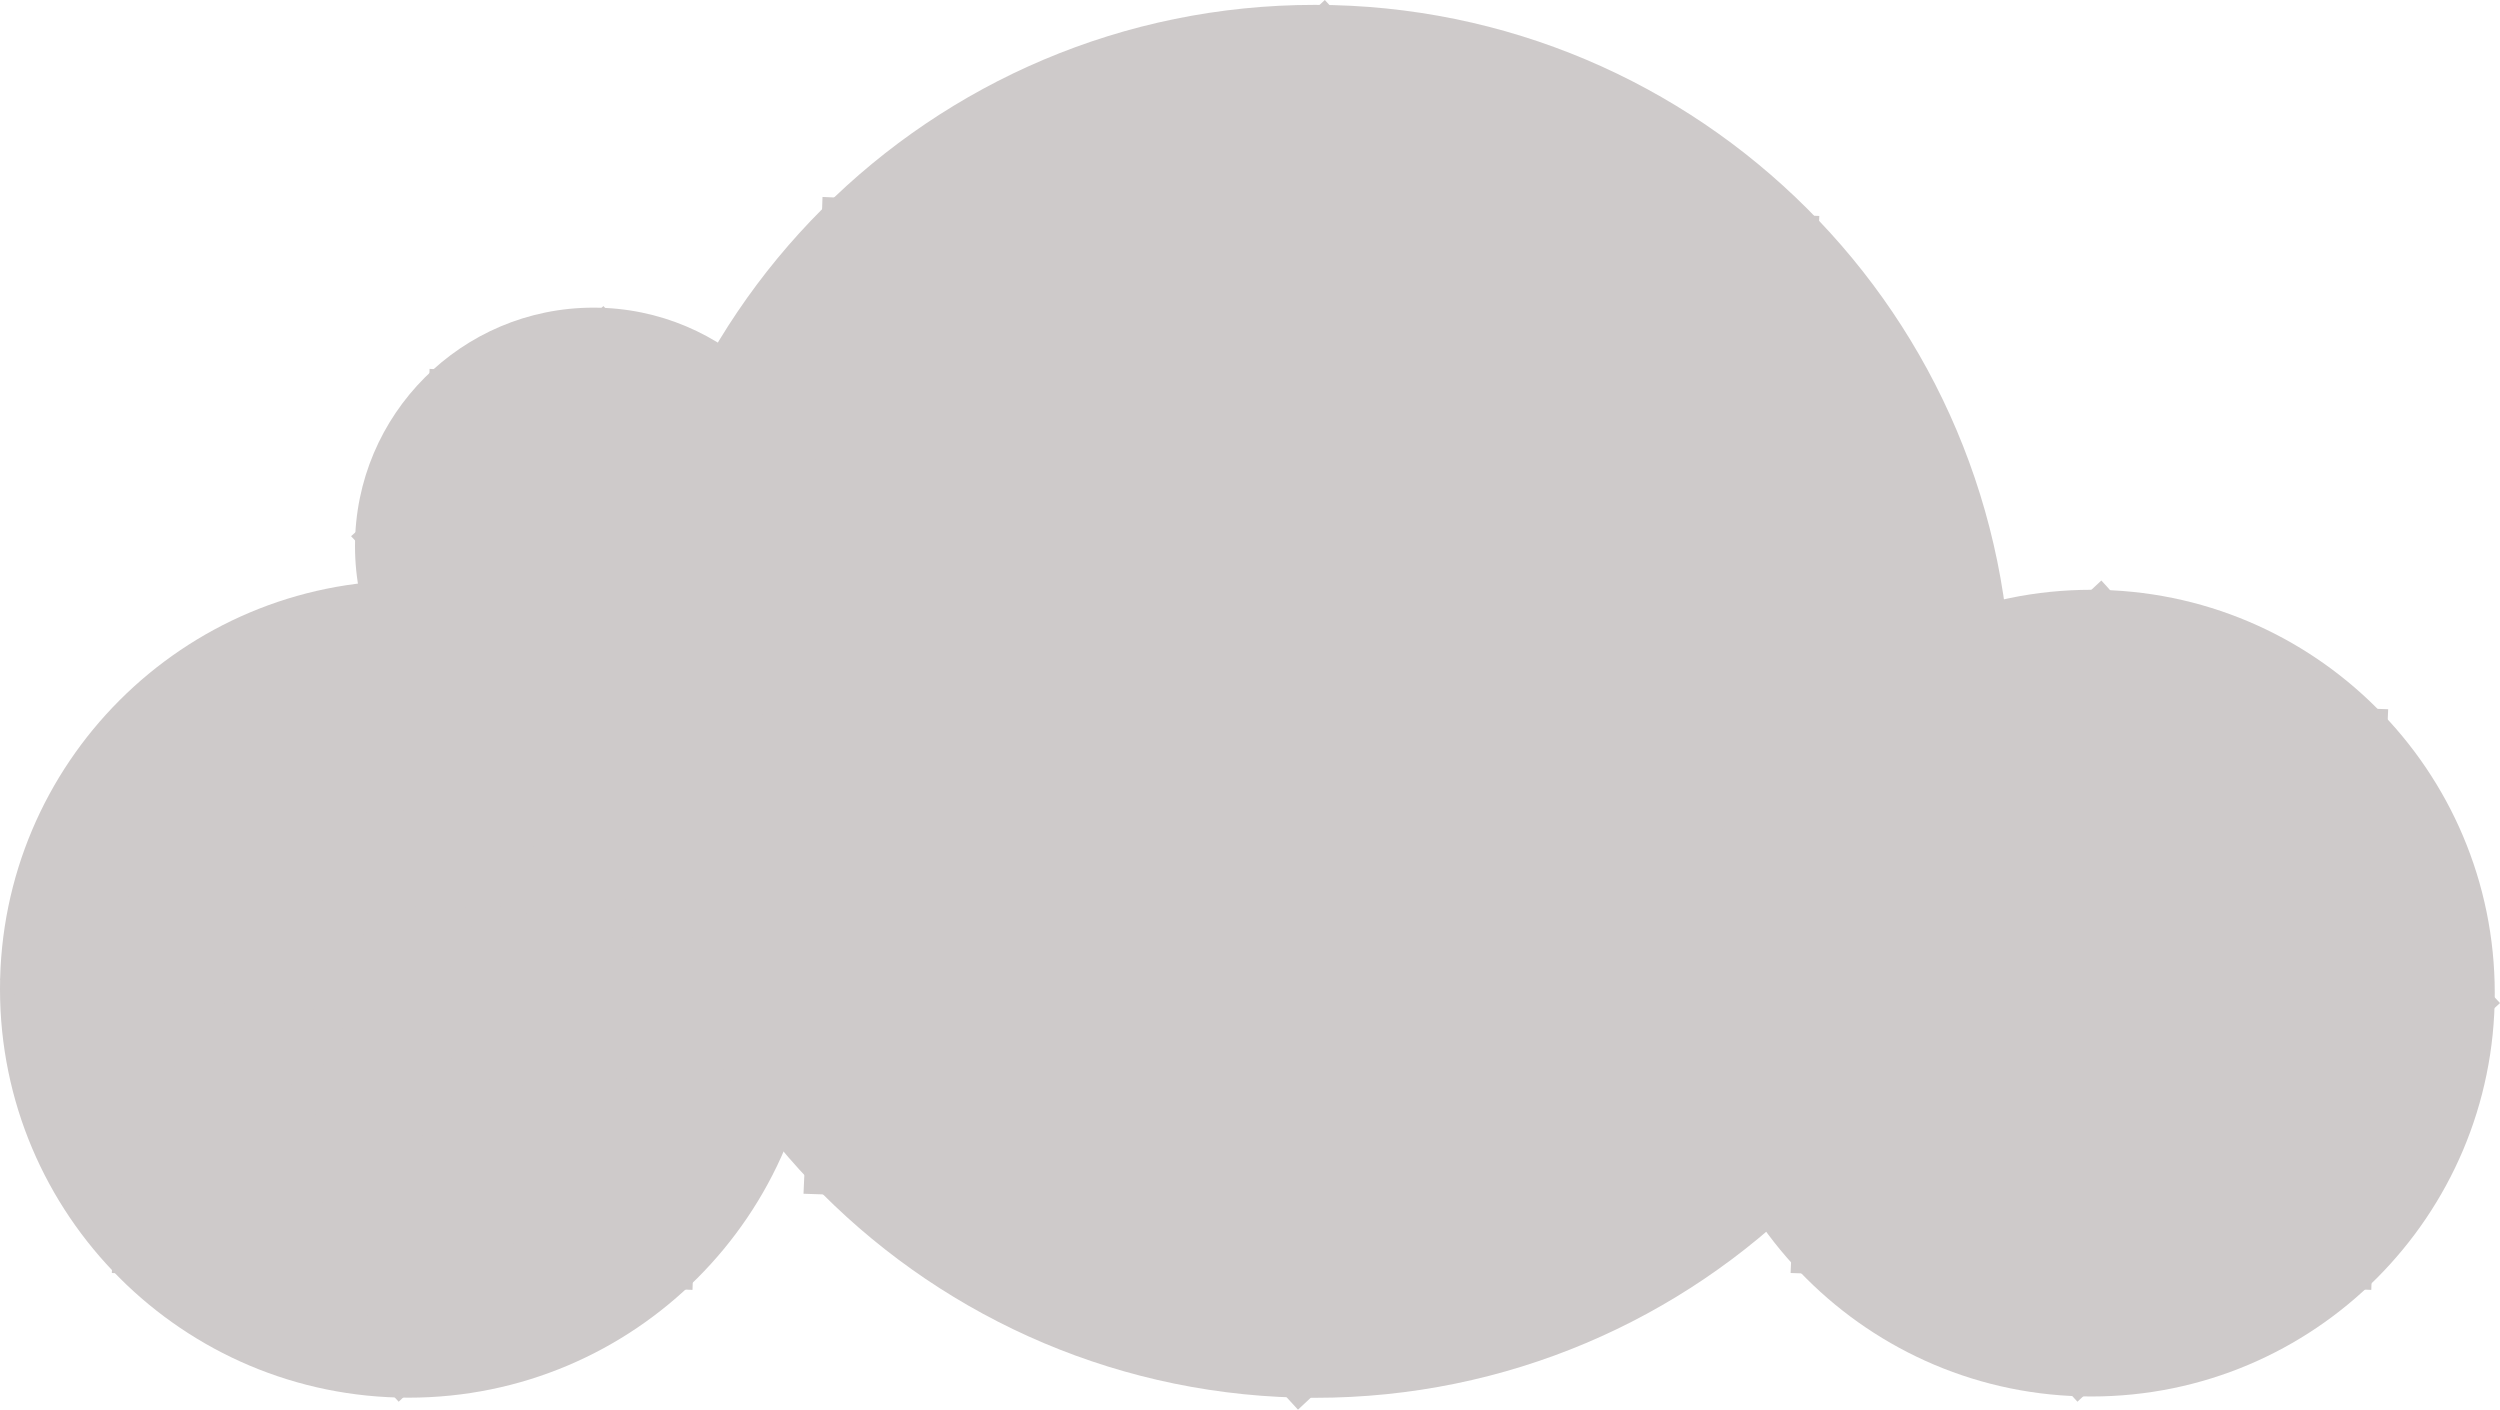
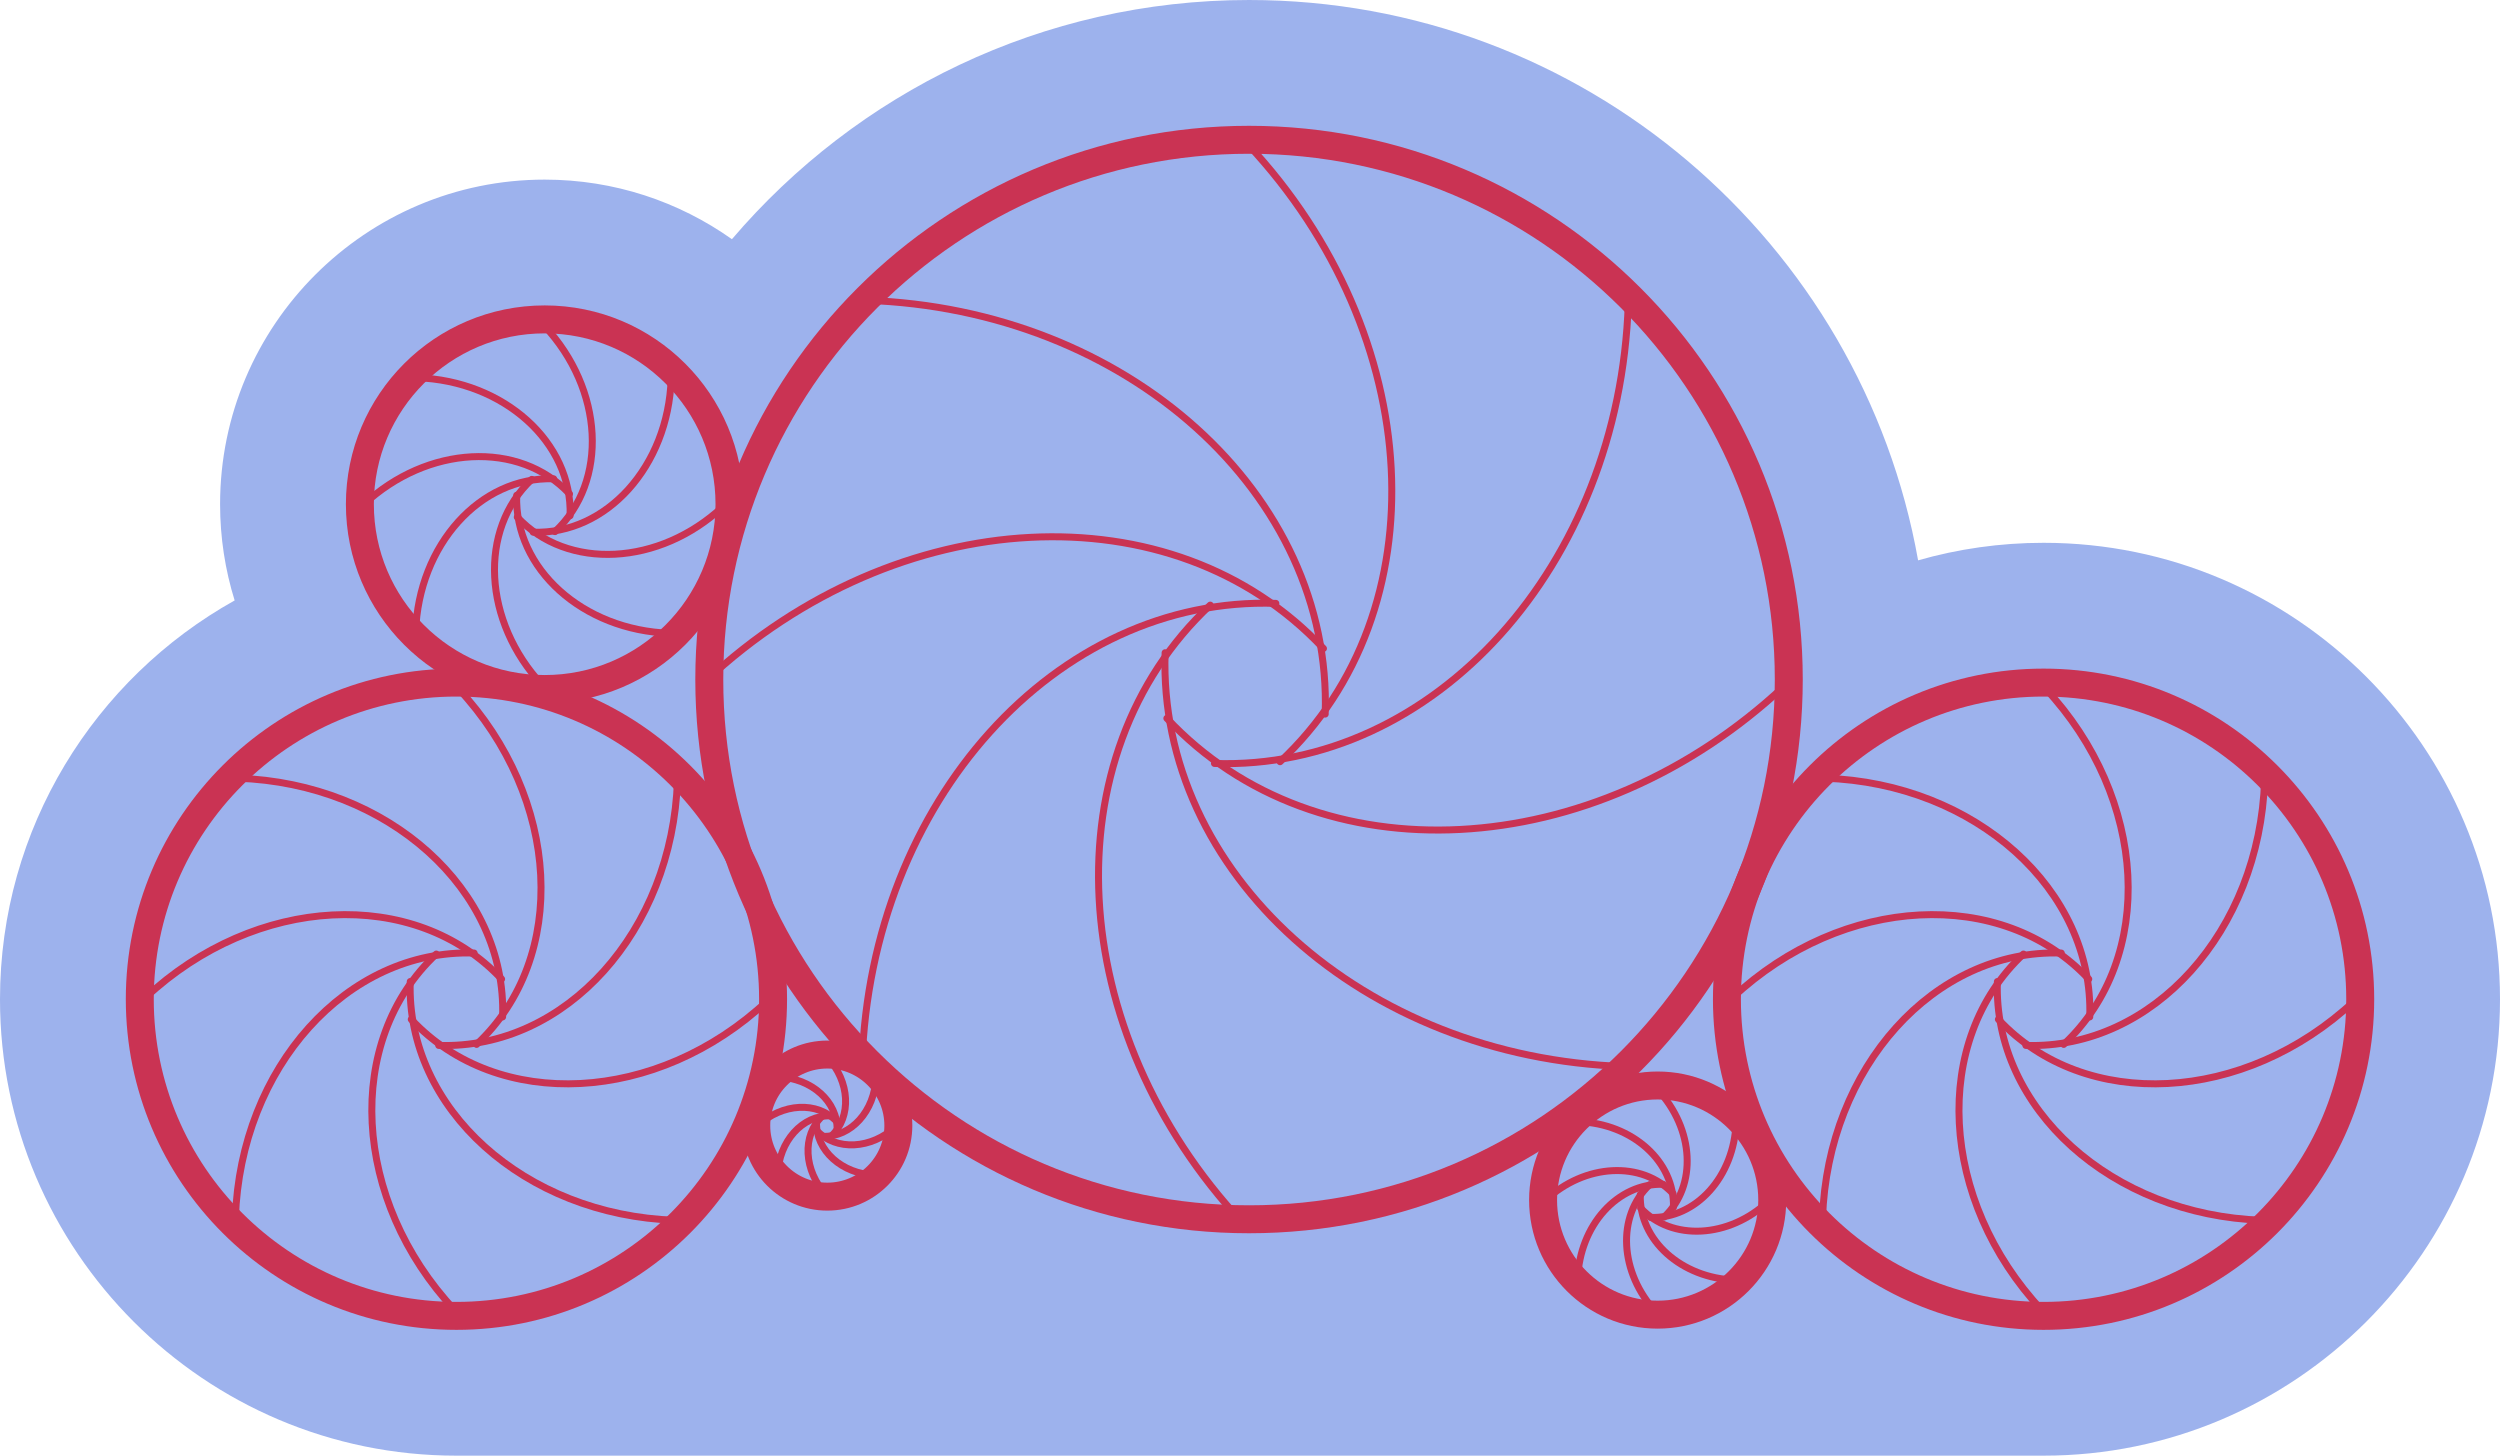
- <svg xmlns="http://www.w3.org/2000/svg" version="1.1" id="Layer_1" x="0px" y="0px" viewBox="0 0 282.095 159.066" enable-background="new 0 0 282.095 159.066" xml:space="preserve">
-   <circle fill="#CECACA" cx="46.104" cy="111.607" r="46.104" />
+ <svg xmlns="http://www.w3.org/2000/svg" version="1.1" id="Layer_1" x="0px" y="0px" viewBox="59.152 110.441 715.376 416.538" enable-background="new 59.152 110.441 715.376 416.538" xml:space="preserve">
+   <path fill="#9DB2ED" d="M643.921,526.979c72.018,0,130.607-58.59,130.607-130.607s-58.59-130.607-130.607-130.607  c-12.448,0-24.494,1.753-35.906,5.02c-16.169-91.014-95.865-160.343-191.452-160.343  c-59.19,0-112.278,26.591-147.972,68.446c-15.149-10.734-33.639-17.051-53.577-17.051  c-51.216,0-92.884,41.667-92.884,92.884c0,9.583,1.459,18.831,4.166,27.535  c-40.019,22.344-67.145,65.118-67.145,114.117c0,72.018,58.59,130.607,130.607,130.607H643.921z" />
+   <circle fill="none" stroke="#CA3353" stroke-width="2" stroke-linecap="round" stroke-miterlimit="10" cx="416.564" cy="304.89" r="154.449" />
+   <circle fill="none" stroke="#CA3353" stroke-width="2" stroke-linecap="round" stroke-miterlimit="10" cx="215.015" cy="254.72" r="52.884" />
+   <circle fill="none" stroke="#CA3353" stroke-width="2" stroke-linecap="round" stroke-miterlimit="10" cx="189.76" cy="396.371" r="90.608" />
  <g>
-     <path fill="none" stroke="#CECACA" stroke-width="3.067" stroke-miterlimit="10" d="M152.443,67.878   c-32.028-1.07-58.973,28.84-60.244,66.873" />
-     <path fill="none" stroke="#CECACA" stroke-width="3.067" stroke-miterlimit="10" d="M142.894,68.133   c-23.404,21.89-21.307,62.093,4.688,89.885" />
-     <path fill="none" stroke="#CECACA" stroke-width="3.067" stroke-miterlimit="10" d="M136.322,75.066   c-1.07,32.028,28.84,58.973,66.873,60.244" />
-     <path fill="none" stroke="#CECACA" stroke-width="3.067" stroke-miterlimit="10" d="M136.577,84.616   c21.89,23.404,62.093,21.307,89.885-4.688" />
-     <path fill="none" stroke="#CECACA" stroke-width="3.067" stroke-miterlimit="10" d="M143.51,91.188   c32.028,1.07,58.973-28.84,60.244-66.873" />
-     <path fill="none" stroke="#CECACA" stroke-width="3.067" stroke-miterlimit="10" d="M153.059,90.933   c23.404-21.89,21.307-62.093-4.688-89.885" />
-     <path fill="none" stroke="#CECACA" stroke-width="3.067" stroke-miterlimit="10" d="M159.631,84   c1.07-32.028-28.84-58.973-66.873-60.244" />
-     <path fill="none" stroke="#CECACA" stroke-width="3.067" stroke-miterlimit="10" d="M159.376,74.45   c-21.89-23.404-62.093-21.307-89.885,4.688" />
+     <path fill="none" stroke="#CA3353" stroke-width="2" stroke-linecap="round" stroke-miterlimit="10" d="M424.232,283.095   c-62.944-2.103-115.9,56.679-118.397,131.425" />
+     <path fill="none" stroke="#CA3353" stroke-width="2" stroke-linecap="round" stroke-miterlimit="10" d="M405.464,283.596   c-45.996,43.021-41.875,122.031,9.212,176.651" />
+     <path fill="none" stroke="#CA3353" stroke-width="2" stroke-linecap="round" stroke-miterlimit="10" d="M392.549,297.222   c-2.103,62.944,56.679,115.9,131.425,118.397" />
+     <path fill="none" stroke="#CA3353" stroke-width="2" stroke-linecap="round" stroke-miterlimit="10" d="M393.05,315.989   c43.021,45.996,122.031,41.875,176.651-9.212" />
+     <path fill="none" stroke="#CA3353" stroke-width="2" stroke-linecap="round" stroke-miterlimit="10" d="M406.675,328.905   c62.944,2.103,115.9-56.679,118.397-131.425" />
+     <path fill="none" stroke="#CA3353" stroke-width="2" stroke-linecap="round" stroke-miterlimit="10" d="M425.443,328.404   c45.996-43.021,41.875-122.031-9.212-176.651" />
+     <path fill="none" stroke="#CA3353" stroke-width="2" stroke-linecap="round" stroke-miterlimit="10" d="M438.359,314.778   c2.103-62.944-56.679-115.9-131.425-118.397" />
+     <path fill="none" stroke="#CA3353" stroke-width="2" stroke-linecap="round" stroke-miterlimit="10" d="M437.857,296.011   c-43.021-45.996-122.031-41.875-176.651,9.212" />
  </g>
  <g>
-     <path fill="none" stroke="#CECACA" stroke-width="3.067" stroke-miterlimit="10" d="M48.909,105.111   c-18.479-0.618-34.026,16.64-34.759,38.584" />
-     <path fill="none" stroke="#CECACA" stroke-width="3.067" stroke-miterlimit="10" d="M43.399,105.258   c-13.504,12.63-12.294,35.826,2.705,51.862" />
-     <path fill="none" stroke="#CECACA" stroke-width="3.067" stroke-miterlimit="10" d="M39.607,109.258   c-0.618,18.479,16.64,34.026,38.584,34.759" />
-     <path fill="none" stroke="#CECACA" stroke-width="3.067" stroke-miterlimit="10" d="M39.755,114.768   c12.63,13.504,35.826,12.294,51.862-2.705" />
-     <path fill="none" stroke="#CECACA" stroke-width="3.067" stroke-miterlimit="10" d="M43.755,118.56   c18.479,0.618,34.026-16.64,34.759-38.584" />
-     <path fill="none" stroke="#CECACA" stroke-width="3.067" stroke-miterlimit="10" d="M49.264,118.413   c13.504-12.63,12.294-35.826-2.705-51.862" />
-     <path fill="none" stroke="#CECACA" stroke-width="3.067" stroke-miterlimit="10" d="M53.056,114.413   c0.618-18.479-16.64-34.026-38.584-34.759" />
-     <path fill="none" stroke="#CECACA" stroke-width="3.067" stroke-miterlimit="10" d="M52.909,108.903   C40.279,95.399,17.083,96.609,1.047,111.607" />
+     <path fill="none" stroke="#CA3353" stroke-width="2" stroke-linecap="round" stroke-miterlimit="10" d="M194.824,383.156   c-36.318-1.214-66.871,32.702-68.312,75.829" />
+     <path fill="none" stroke="#CA3353" stroke-width="2" stroke-linecap="round" stroke-miterlimit="10" d="M183.996,383.445   c-26.538,24.822-24.161,70.409,5.315,101.924" />
+     <path fill="none" stroke="#CA3353" stroke-width="2" stroke-linecap="round" stroke-miterlimit="10" d="M176.544,391.306   c-1.214,36.318,32.702,66.871,75.829,68.312" />
+     <path fill="none" stroke="#CA3353" stroke-width="2" stroke-linecap="round" stroke-miterlimit="10" d="M176.833,402.135   c24.822,26.539,70.409,24.161,101.924-5.315" />
+     <path fill="none" stroke="#CA3353" stroke-width="2" stroke-linecap="round" stroke-miterlimit="10" d="M184.695,409.587   c36.318,1.214,66.871-32.702,68.312-75.829" />
+     <path fill="none" stroke="#CA3353" stroke-width="2" stroke-linecap="round" stroke-miterlimit="10" d="M195.523,409.298   c26.539-24.822,24.161-70.409-5.315-101.924" />
+     <path fill="none" stroke="#CA3353" stroke-width="2" stroke-linecap="round" stroke-miterlimit="10" d="M202.975,401.436   c1.214-36.318-32.702-66.871-75.829-68.312" />
+     <path fill="none" stroke="#CA3353" stroke-width="2" stroke-linecap="round" stroke-miterlimit="10" d="M202.686,390.608   c-24.822-26.538-70.409-24.161-101.924,5.315" />
  </g>
  <g>
-     <path fill="none" stroke="#CECACA" stroke-width="3.067" stroke-miterlimit="10" d="M238.34,105.111   c-18.479-0.618-34.026,16.64-34.759,38.584" />
-     <path fill="none" stroke="#CECACA" stroke-width="3.067" stroke-miterlimit="10" d="M232.83,105.258   c-13.504,12.63-12.294,35.826,2.705,51.862" />
-     <path fill="none" stroke="#CECACA" stroke-width="3.067" stroke-miterlimit="10" d="M229.038,109.258   c-0.618,18.479,16.64,34.026,38.584,34.759" />
-     <path fill="none" stroke="#CECACA" stroke-width="3.067" stroke-miterlimit="10" d="M229.186,114.768   c12.63,13.504,35.826,12.294,51.862-2.705" />
-     <path fill="none" stroke="#CECACA" stroke-width="3.067" stroke-miterlimit="10" d="M233.186,118.56   c18.479,0.618,34.026-16.64,34.759-38.584" />
-     <path fill="none" stroke="#CECACA" stroke-width="3.067" stroke-miterlimit="10" d="M238.696,118.413   c13.504-12.63,12.294-35.826-2.705-51.862" />
-     <path fill="none" stroke="#CECACA" stroke-width="3.067" stroke-miterlimit="10" d="M242.488,114.413   c0.618-18.479-16.64-34.026-38.584-34.759" />
-     <path fill="none" stroke="#CECACA" stroke-width="3.067" stroke-miterlimit="10" d="M242.34,108.903   c-12.63-13.504-35.826-12.294-51.862,2.705" />
+     <path fill="none" stroke="#CA3353" stroke-width="2" stroke-linecap="round" stroke-miterlimit="10" d="M217.572,247.452   c-20.991-0.701-38.651,18.901-39.484,43.828" />
+     <path fill="none" stroke="#CA3353" stroke-width="2" stroke-linecap="round" stroke-miterlimit="10" d="M211.314,247.619   c-15.339,14.347-13.965,40.696,3.072,58.91" />
+     <path fill="none" stroke="#CA3353" stroke-width="2" stroke-linecap="round" stroke-miterlimit="10" d="M207.006,252.163   c-0.701,20.991,18.901,38.651,43.828,39.484" />
+     <path fill="none" stroke="#CA3353" stroke-width="2" stroke-linecap="round" stroke-miterlimit="10" d="M207.173,258.421   c14.347,15.339,40.696,13.965,58.91-3.072" />
+     <path fill="none" stroke="#CA3353" stroke-width="2" stroke-linecap="round" stroke-miterlimit="10" d="M211.717,262.728   c20.991,0.701,38.651-18.901,39.484-43.828" />
+     <path fill="none" stroke="#CA3353" stroke-width="2" stroke-linecap="round" stroke-miterlimit="10" d="M217.976,262.561   c15.339-14.347,13.965-40.695-3.072-58.91" />
+     <path fill="none" stroke="#CA3353" stroke-width="2" stroke-linecap="round" stroke-miterlimit="10" d="M222.283,258.017   c0.701-20.991-18.901-38.651-43.828-39.484" />
+     <path fill="none" stroke="#CA3353" stroke-width="2" stroke-linecap="round" stroke-miterlimit="10" d="M222.116,251.759   c-14.347-15.339-40.695-13.965-58.91,3.072" />
  </g>
+   <circle fill="none" stroke="#CA3353" stroke-width="2" stroke-linecap="round" stroke-miterlimit="10" cx="643.921" cy="396.371" r="90.608" />
+   <circle fill="none" stroke="#CA3353" stroke-width="8" stroke-linecap="round" stroke-miterlimit="10" cx="416.564" cy="304.89" r="154.449" />
+   <circle fill="none" stroke="#CA3353" stroke-width="8" stroke-linecap="round" stroke-miterlimit="10" cx="215.015" cy="254.72" r="52.884" />
  <g>
-     <path fill="none" stroke="#CECACA" stroke-width="3.067" stroke-miterlimit="10" d="M68.325,57.869   C57.644,57.513,48.658,67.487,48.234,80.171" />
-     <path fill="none" stroke="#CECACA" stroke-width="3.067" stroke-miterlimit="10" d="M65.14,57.955   c-7.805,7.3-7.106,20.707,1.563,29.975" />
-     <path fill="none" stroke="#CECACA" stroke-width="3.067" stroke-miterlimit="10" d="M62.949,60.267   c-0.357,10.681,9.618,19.667,22.301,20.09" />
-     <path fill="none" stroke="#CECACA" stroke-width="3.067" stroke-miterlimit="10" d="M63.034,63.451   c7.3,7.805,20.707,7.106,29.975-1.563" />
-     <path fill="none" stroke="#CECACA" stroke-width="3.067" stroke-miterlimit="10" d="M65.346,65.643   c10.681,0.357,19.667-9.618,20.09-22.301" />
-     <path fill="none" stroke="#CECACA" stroke-width="3.067" stroke-miterlimit="10" d="M68.53,65.558   c7.805-7.3,7.106-20.707-1.563-29.975" />
-     <path fill="none" stroke="#CECACA" stroke-width="3.067" stroke-miterlimit="10" d="M70.722,63.246   c0.357-10.681-9.618-19.667-22.301-20.09" />
-     <path fill="none" stroke="#CECACA" stroke-width="3.067" stroke-miterlimit="10" d="M70.637,60.061   c-7.3-7.805-20.707-7.106-29.975,1.563" />
+     <path fill="none" stroke="#CA3353" stroke-width="2" stroke-linecap="round" stroke-miterlimit="10" d="M535.079,449.336   c-13.014-0.435-23.963,11.719-24.48,27.174" />
+     <path fill="none" stroke="#CA3353" stroke-width="2" stroke-linecap="round" stroke-miterlimit="10" d="M531.199,449.44   c-9.51,8.895-8.658,25.231,1.905,36.524" />
+     <path fill="none" stroke="#CA3353" stroke-width="2" stroke-linecap="round" stroke-miterlimit="10" d="M528.528,452.257   c-0.435,13.014,11.719,23.963,27.174,24.48" />
+     <path fill="none" stroke="#CA3353" stroke-width="2" stroke-linecap="round" stroke-miterlimit="10" d="M528.632,456.137   c8.895,9.51,25.231,8.658,36.525-1.905" />
+     <path fill="none" stroke="#CA3353" stroke-width="2" stroke-linecap="round" stroke-miterlimit="10" d="M531.449,458.808   c13.014,0.435,23.963-11.719,24.48-27.174" />
+     <path fill="none" stroke="#CA3353" stroke-width="2" stroke-linecap="round" stroke-miterlimit="10" d="M535.33,458.704   c9.51-8.895,8.658-25.231-1.905-36.524" />
+     <path fill="none" stroke="#CA3353" stroke-width="2" stroke-linecap="round" stroke-miterlimit="10" d="M538,455.887   c0.435-13.014-11.719-23.963-27.174-24.48" />
+     <path fill="none" stroke="#CA3353" stroke-width="2" stroke-linecap="round" stroke-miterlimit="10" d="M537.896,452.007   c-8.895-9.51-25.231-8.658-36.524,1.905" />
  </g>
-   <circle fill="#CECACA" cx="148.372" cy="79.138" r="78.588" />
-   <circle fill="#CECACA" cx="66.967" cy="61.624" r="26.909" />
-   <circle fill="#CECACA" cx="235.991" cy="112.064" r="45.513" />
+   <circle fill="none" stroke="#CA3353" stroke-width="8" stroke-linecap="round" stroke-miterlimit="10" cx="533.494" cy="453.842" r="32.788" />
+   <g>
+     <path fill="none" stroke="#CA3353" stroke-width="2" stroke-linecap="round" stroke-miterlimit="10" d="M296.868,429.737   c-8.069-0.27-14.857,7.266-15.178,16.848" />
+     <path fill="none" stroke="#CA3353" stroke-width="2" stroke-linecap="round" stroke-miterlimit="10" d="M294.463,429.801   c-5.896,5.515-5.368,15.643,1.181,22.645" />
+     <path fill="none" stroke="#CA3353" stroke-width="2" stroke-linecap="round" stroke-miterlimit="10" d="M292.807,431.548   c-0.27,8.069,7.266,14.857,16.848,15.178" />
+     <path fill="none" stroke="#CA3353" stroke-width="2" stroke-linecap="round" stroke-miterlimit="10" d="M292.871,433.954   c5.515,5.896,15.643,5.368,22.645-1.181" />
+     <path fill="none" stroke="#CA3353" stroke-width="2" stroke-linecap="round" stroke-miterlimit="10" d="M294.618,435.609   c8.069,0.27,14.857-7.266,15.178-16.848" />
+     <path fill="none" stroke="#CA3353" stroke-width="2" stroke-linecap="round" stroke-miterlimit="10" d="M297.024,435.545   c5.896-5.515,5.368-15.643-1.181-22.645" />
+     <path fill="none" stroke="#CA3353" stroke-width="2" stroke-linecap="round" stroke-miterlimit="10" d="M298.68,433.798   c0.27-8.069-7.266-14.857-16.848-15.178" />
+     <path fill="none" stroke="#CA3353" stroke-width="2" stroke-linecap="round" stroke-miterlimit="10" d="M298.615,431.393   c-5.515-5.896-15.643-5.368-22.645,1.181" />
+   </g>
+   <circle fill="none" stroke="#CA3353" stroke-width="8" stroke-linecap="round" stroke-miterlimit="10" cx="295.885" cy="432.531" r="20.329" />
+   <circle fill="none" stroke="#CA3353" stroke-width="8" stroke-linecap="round" stroke-miterlimit="10" cx="189.76" cy="396.371" r="90.608" />
+   <circle fill="none" stroke="#CA3353" stroke-width="8" stroke-linecap="round" stroke-miterlimit="10" cx="643.921" cy="396.371" r="90.608" />
+   <g>
+     <path fill="none" stroke="#CA3353" stroke-width="2" stroke-linecap="round" stroke-miterlimit="10" d="M648.985,383.156   c-36.318-1.214-66.871,32.702-68.312,75.829" />
+     <path fill="none" stroke="#CA3353" stroke-width="2" stroke-linecap="round" stroke-miterlimit="10" d="M638.157,383.445   c-26.538,24.822-24.161,70.409,5.315,101.924" />
+     <path fill="none" stroke="#CA3353" stroke-width="2" stroke-linecap="round" stroke-miterlimit="10" d="M630.705,391.306   c-1.214,36.318,32.702,66.871,75.829,68.312" />
+     <path fill="none" stroke="#CA3353" stroke-width="2" stroke-linecap="round" stroke-miterlimit="10" d="M630.994,402.135   c24.822,26.539,70.409,24.161,101.924-5.315" />
+     <path fill="none" stroke="#CA3353" stroke-width="2" stroke-linecap="round" stroke-miterlimit="10" d="M638.856,409.587   c36.318,1.214,66.871-32.702,68.312-75.829" />
+     <path fill="none" stroke="#CA3353" stroke-width="2" stroke-linecap="round" stroke-miterlimit="10" d="M649.684,409.298   c26.539-24.822,24.161-70.409-5.315-101.924" />
+     <path fill="none" stroke="#CA3353" stroke-width="2" stroke-linecap="round" stroke-miterlimit="10" d="M657.136,401.436   c1.214-36.318-32.702-66.871-75.829-68.312" />
+     <path fill="none" stroke="#CA3353" stroke-width="2" stroke-linecap="round" stroke-miterlimit="10" d="M656.847,390.608   c-24.822-26.538-70.409-24.161-101.924,5.315" />
+   </g>
</svg>
